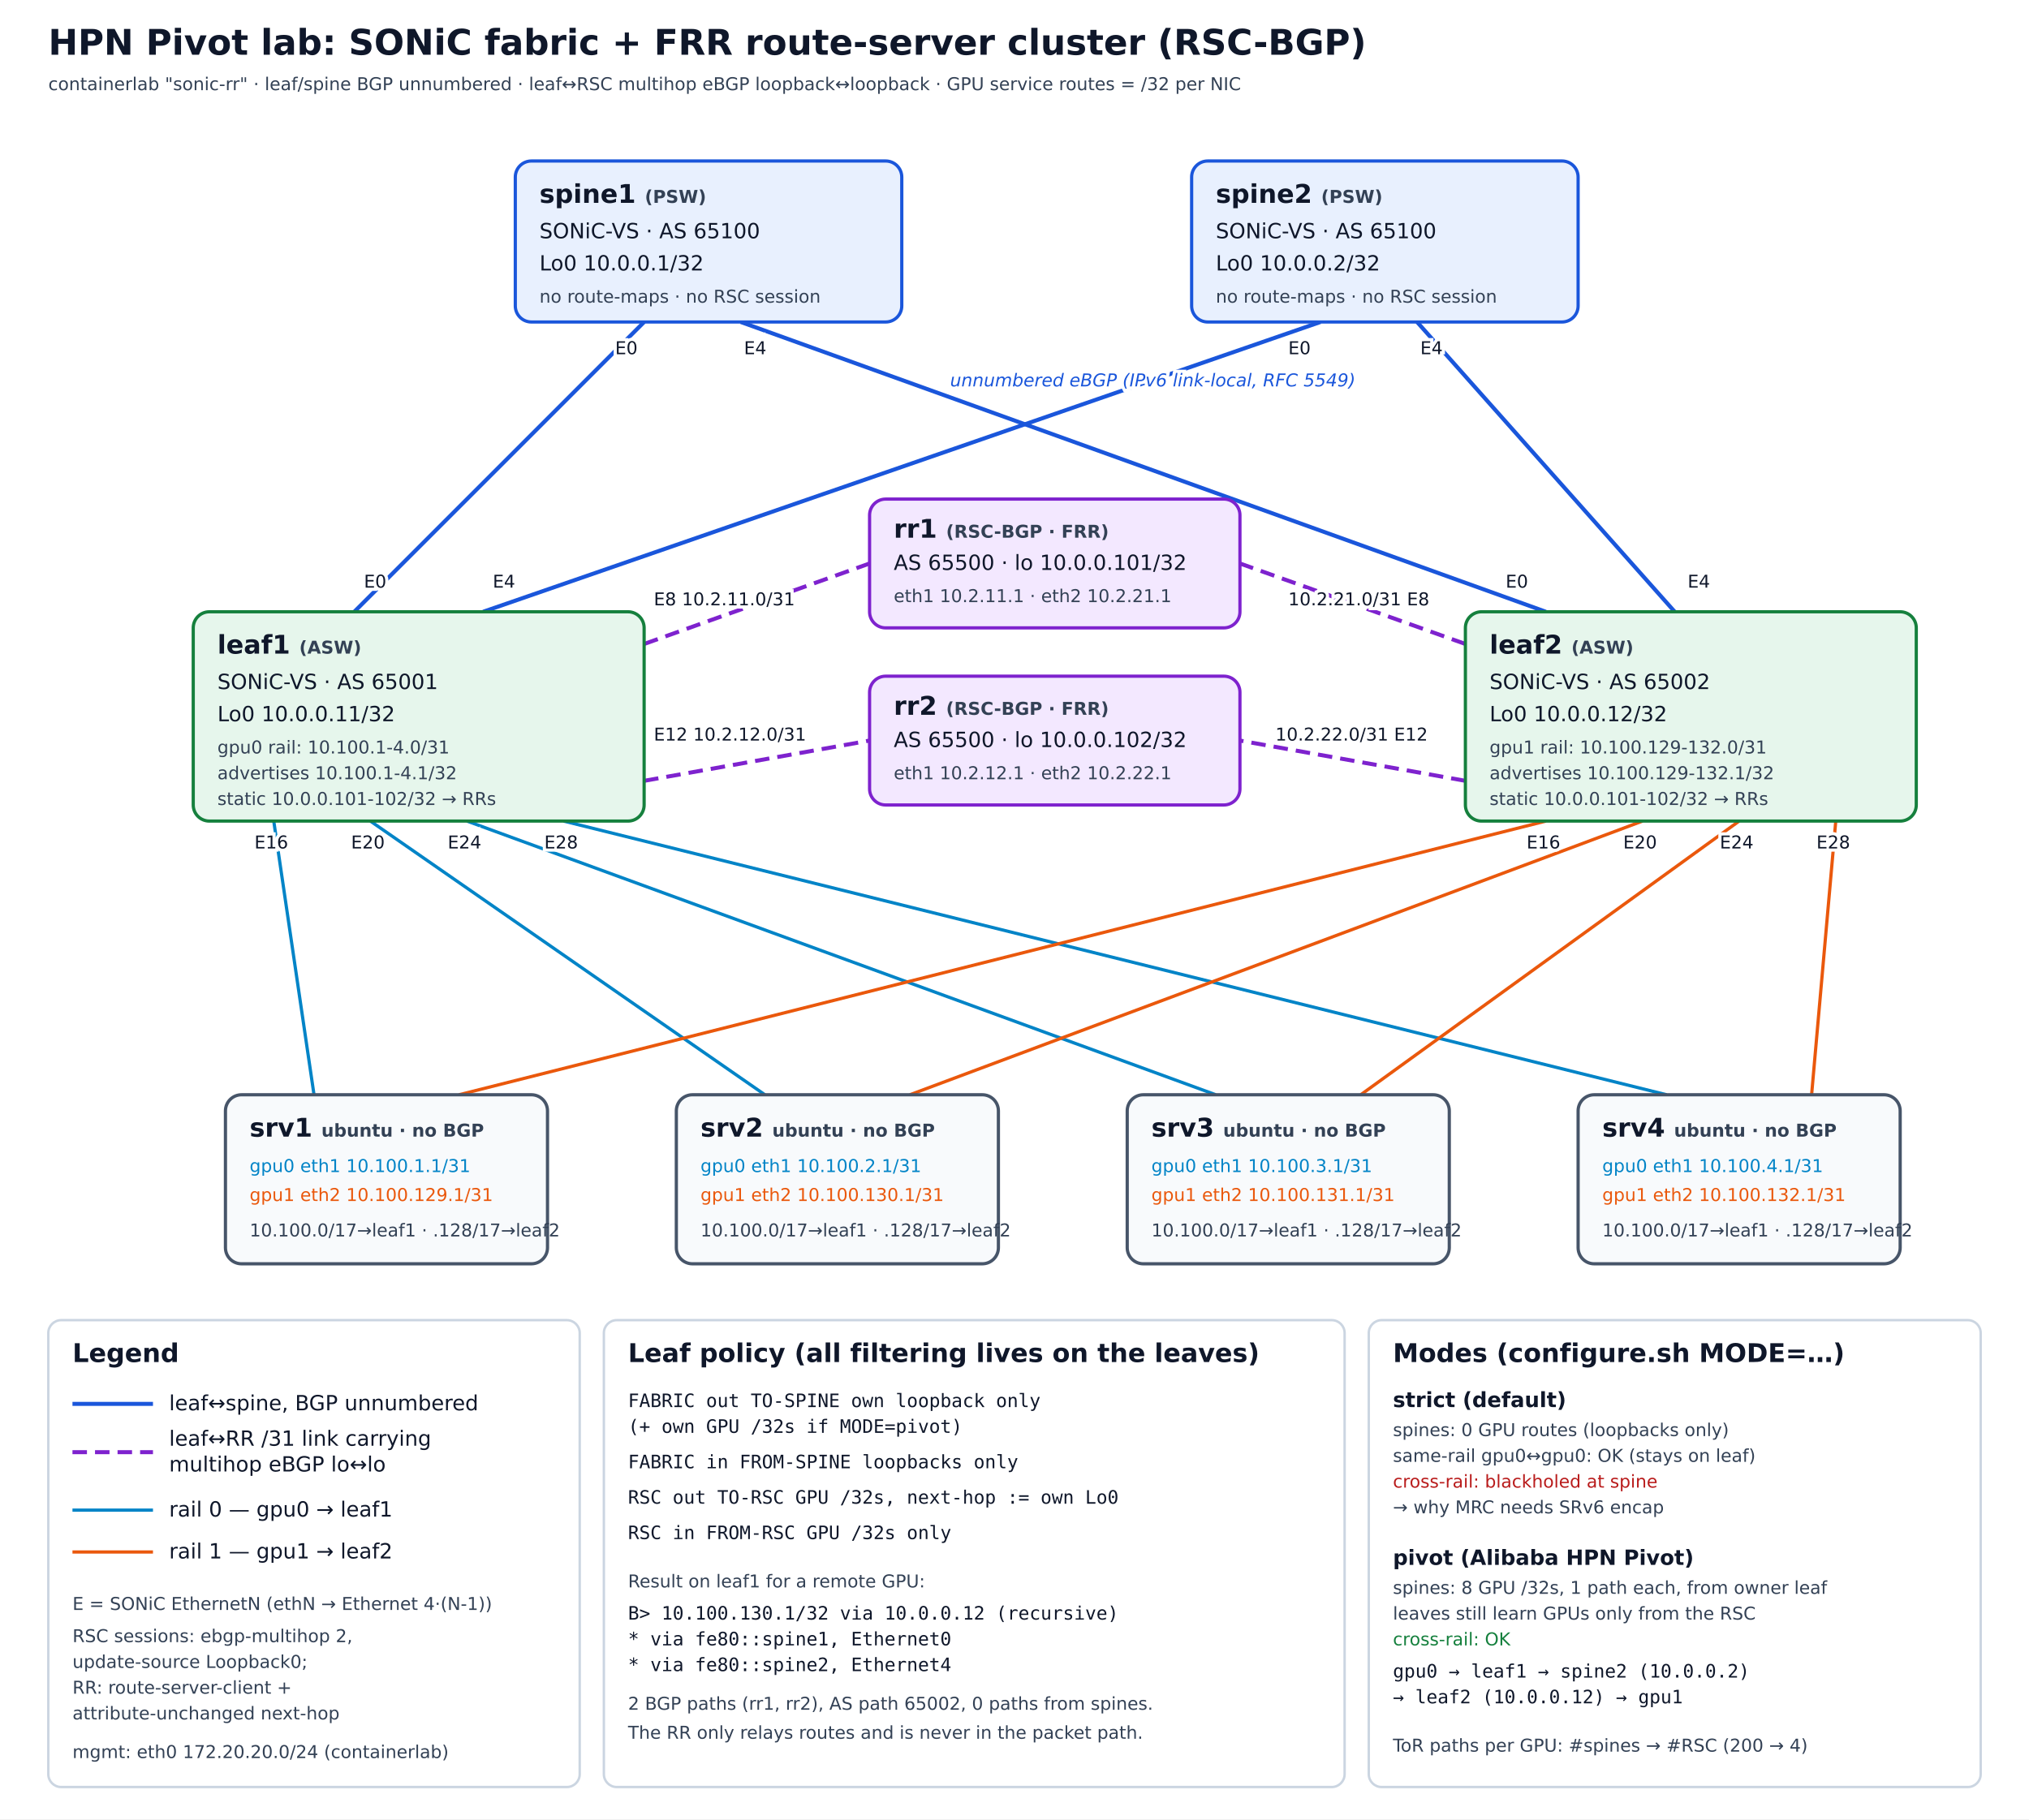
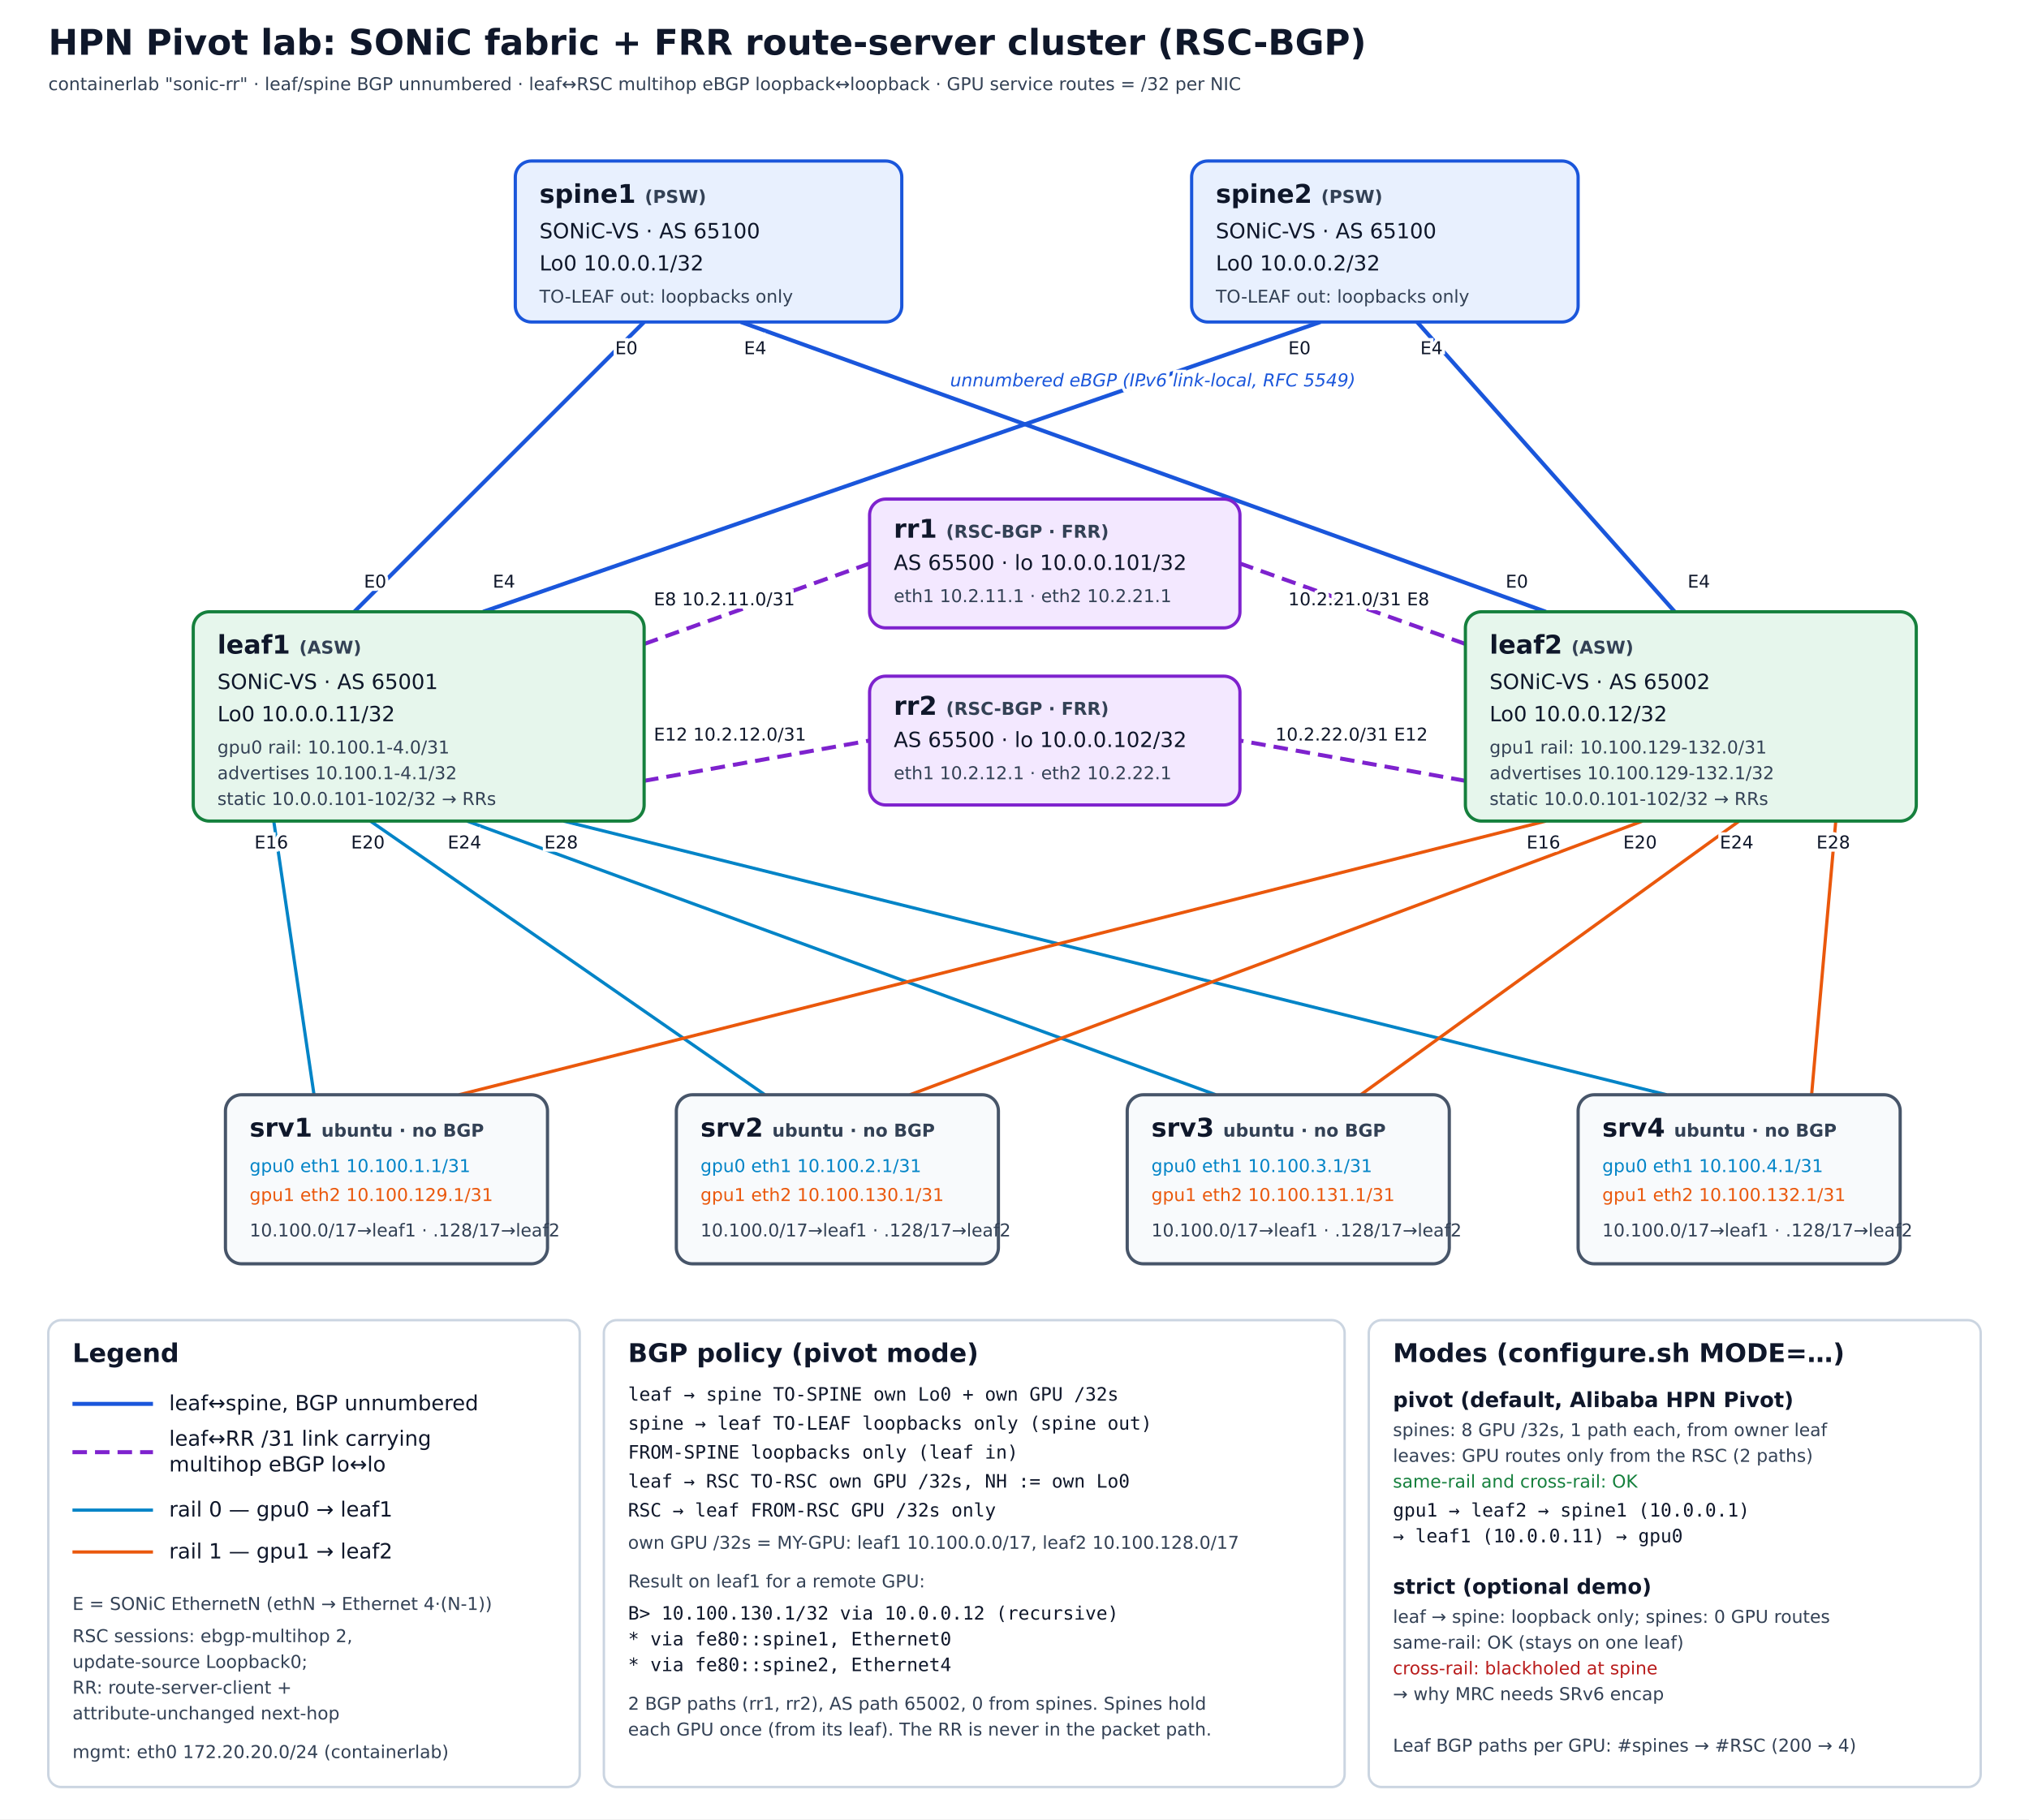
<svg xmlns="http://www.w3.org/2000/svg" width="1260" height="1130" viewBox="0 0 1260 1130" font-family="DejaVu Sans, Arial, sans-serif">
  <defs>
    <style>
      .box   { stroke-width: 2; rx: 10; }
      .spine { fill: #e8f0fe; stroke: #1a56db; }
      .leaf  { fill: #e6f6ec; stroke: #15803d; }
      .rr    { fill: #f3e8ff; stroke: #7e22ce; }
      .srv   { fill: #f8fafc; stroke: #475569; }
      .panel { fill: #ffffff; stroke: #cbd5e1; stroke-width: 1.5; }
      .t     { font-size: 13px; fill: #0f172a; }
      .h     { font-size: 16px; font-weight: bold; fill: #0f172a; }
      .s     { font-size: 11px; fill: #334155; }
      .m     { font-family: DejaVu Sans Mono, Consolas, monospace; font-size: 11.5px; fill: #0f172a; }
      .fab   { stroke: #1a56db; stroke-width: 2.5; fill: none; }
      .rsc   { stroke: #7e22ce; stroke-width: 2.5; fill: none; stroke-dasharray: 9 5; }
      .r0    { stroke: #0284c7; stroke-width: 2; fill: none; }
      .r1    { stroke: #ea580c; stroke-width: 2; fill: none; }
      .lbl   { font-size: 11px; fill: #0f172a; paint-order: stroke; stroke: #ffffff; stroke-width: 4px; }
    </style>
  </defs>
  <rect x="0" y="0" width="1260" height="1130" fill="#ffffff" />
  <text x="30" y="34" style="font-size:22px;font-weight:bold;fill:#0f172a">HPN Pivot lab: SONiC fabric + FRR route-server cluster (RSC-BGP)</text>
  <text x="30" y="56" class="s">containerlab "sonic-rr" · leaf/spine BGP unnumbered · leaf↔RSC multihop eBGP loopback↔loopback · GPU service routes = /32 per NIC</text>
  <g transform="translate(30,80)">
    <g>
      <path class="fab" d="M190,300 L370,120" />
      <path class="fab" d="M270,300 L790,120" />
      <path class="fab" d="M930,300 L430,120" />
      <path class="fab" d="M1010,300 L850,120" />
      <text class="lbl" x="196" y="285">E0</text>
      <text class="lbl" x="276" y="285">E4</text>
      <text class="lbl" x="905" y="285">E0</text>
      <text class="lbl" x="1018" y="285">E4</text>
      <text class="lbl" x="352" y="140">E0</text>
      <text class="lbl" x="432" y="140">E4</text>
      <text class="lbl" x="770" y="140">E0</text>
      <text class="lbl" x="852" y="140">E4</text>
      <text class="lbl" x="560" y="160" style="font-style:italic;fill:#1a56db">unnumbered eBGP (IPv6 link-local, RFC 5549)</text>
    </g>
    <g>
      <path class="rsc" d="M370,320 L510,270" />
      <path class="rsc" d="M370,405 L510,380" />
      <path class="rsc" d="M880,320 L740,270" />
      <path class="rsc" d="M880,405 L740,380" />
      <text class="lbl" x="376" y="296">E8 10.2.11.0/31</text>
      <text class="lbl" x="376" y="380">E12 10.2.12.0/31</text>
      <text class="lbl" x="770" y="296">10.2.21.0/31 E8</text>
      <text class="lbl" x="762" y="380">10.2.22.0/31 E12</text>
    </g>
    <g>
      <path class="r0" d="M140,430 L165,600" />
      <path class="r0" d="M200,430 L445,600" />
      <path class="r0" d="M260,430 L725,600" />
      <path class="r0" d="M320,430 L1005,600" />
      <text class="lbl" x="128" y="447">E16</text>
      <text class="lbl" x="188" y="447">E20</text>
      <text class="lbl" x="248" y="447">E24</text>
      <text class="lbl" x="308" y="447">E28</text>
    </g>
    <g>
      <path class="r1" d="M930,430 L255,600" />
      <path class="r1" d="M990,430 L535,600" />
      <path class="r1" d="M1050,430 L815,600" />
      <path class="r1" d="M1110,430 L1095,600" />
      <text class="lbl" x="918" y="447">E16</text>
      <text class="lbl" x="978" y="447">E20</text>
      <text class="lbl" x="1038" y="447">E24</text>
      <text class="lbl" x="1098" y="447">E28</text>
    </g>
    <g>
      <rect class="box spine" x="290" y="20" width="240" height="100" rx="10" />
      <text class="h" x="305" y="46">spine1 <tspan class="s">(PSW)</tspan>
      </text>
      <text class="t" x="305" y="68">SONiC-VS · AS 65100</text>
      <text class="t" x="305" y="88">Lo0 10.0.0.1/32</text>
-       <text class="s" x="305" y="108">no route-maps · no RSC session</text>
+       <text class="s" x="305" y="108">TO-LEAF out: loopbacks only</text>
      <rect class="box spine" x="710" y="20" width="240" height="100" rx="10" />
      <text class="h" x="725" y="46">spine2 <tspan class="s">(PSW)</tspan>
      </text>
      <text class="t" x="725" y="68">SONiC-VS · AS 65100</text>
      <text class="t" x="725" y="88">Lo0 10.0.0.2/32</text>
-       <text class="s" x="725" y="108">no route-maps · no RSC session</text>
+       <text class="s" x="725" y="108">TO-LEAF out: loopbacks only</text>
    </g>
    <g>
      <rect class="box leaf" x="90" y="300" width="280" height="130" rx="10" />
      <text class="h" x="105" y="326">leaf1 <tspan class="s">(ASW)</tspan>
      </text>
      <text class="t" x="105" y="348">SONiC-VS · AS 65001</text>
      <text class="t" x="105" y="368">Lo0 10.0.0.11/32</text>
      <text class="s" x="105" y="388">gpu0 rail: 10.100.1-4.0/31</text>
      <text class="s" x="105" y="404">advertises 10.100.1-4.1/32</text>
      <text class="s" x="105" y="420">static 10.0.0.101-102/32 → RRs</text>
      <rect class="box leaf" x="880" y="300" width="280" height="130" rx="10" />
      <text class="h" x="895" y="326">leaf2 <tspan class="s">(ASW)</tspan>
      </text>
      <text class="t" x="895" y="348">SONiC-VS · AS 65002</text>
      <text class="t" x="895" y="368">Lo0 10.0.0.12/32</text>
      <text class="s" x="895" y="388">gpu1 rail: 10.100.129-132.0/31</text>
      <text class="s" x="895" y="404">advertises 10.100.129-132.1/32</text>
      <text class="s" x="895" y="420">static 10.0.0.101-102/32 → RRs</text>
    </g>
    <g>
      <rect class="box rr" x="510" y="230" width="230" height="80" rx="10" />
      <text class="h" x="525" y="254">rr1 <tspan class="s">(RSC-BGP · FRR)</tspan>
      </text>
      <text class="t" x="525" y="274">AS 65500 · lo 10.0.0.101/32</text>
      <text class="s" x="525" y="294">eth1 10.2.11.1 · eth2 10.2.21.1</text>
      <rect class="box rr" x="510" y="340" width="230" height="80" rx="10" />
      <text class="h" x="525" y="364">rr2 <tspan class="s">(RSC-BGP · FRR)</tspan>
      </text>
      <text class="t" x="525" y="384">AS 65500 · lo 10.0.0.102/32</text>
      <text class="s" x="525" y="404">eth1 10.2.12.1 · eth2 10.2.22.1</text>
    </g>
    <g>
      <rect class="box srv" x="110" y="600" width="200" height="105" rx="10" />
      <text class="h" x="125" y="626">srv1 <tspan class="s">ubuntu · no BGP</tspan>
      </text>
      <text class="s" x="125" y="648" style="fill:#0284c7">gpu0 eth1 10.100.1.1/31</text>
      <text class="s" x="125" y="666" style="fill:#ea580c">gpu1 eth2 10.100.129.1/31</text>
      <text class="s" x="125" y="688">10.100.0/17→leaf1 · .128/17→leaf2</text>
      <rect class="box srv" x="390" y="600" width="200" height="105" rx="10" />
      <text class="h" x="405" y="626">srv2 <tspan class="s">ubuntu · no BGP</tspan>
      </text>
      <text class="s" x="405" y="648" style="fill:#0284c7">gpu0 eth1 10.100.2.1/31</text>
      <text class="s" x="405" y="666" style="fill:#ea580c">gpu1 eth2 10.100.130.1/31</text>
      <text class="s" x="405" y="688">10.100.0/17→leaf1 · .128/17→leaf2</text>
      <rect class="box srv" x="670" y="600" width="200" height="105" rx="10" />
      <text class="h" x="685" y="626">srv3 <tspan class="s">ubuntu · no BGP</tspan>
      </text>
      <text class="s" x="685" y="648" style="fill:#0284c7">gpu0 eth1 10.100.3.1/31</text>
      <text class="s" x="685" y="666" style="fill:#ea580c">gpu1 eth2 10.100.131.1/31</text>
      <text class="s" x="685" y="688">10.100.0/17→leaf1 · .128/17→leaf2</text>
      <rect class="box srv" x="950" y="600" width="200" height="105" rx="10" />
      <text class="h" x="965" y="626">srv4 <tspan class="s">ubuntu · no BGP</tspan>
      </text>
      <text class="s" x="965" y="648" style="fill:#0284c7">gpu0 eth1 10.100.4.1/31</text>
      <text class="s" x="965" y="666" style="fill:#ea580c">gpu1 eth2 10.100.132.1/31</text>
      <text class="s" x="965" y="688">10.100.0/17→leaf1 · .128/17→leaf2</text>
    </g>
    <g>
      <rect class="panel" x="0" y="740" width="330" height="290" rx="8" />
      <text class="h" x="15" y="766">Legend</text>
      <path class="fab" d="M15,792 L65,792" />
      <text class="t" x="75" y="796">leaf↔spine, BGP unnumbered</text>
      <path class="rsc" d="M15,822 L65,822" />
      <text class="t" x="75" y="818">leaf↔RR /31 link carrying</text>
      <text class="t" x="75" y="834">multihop eBGP lo↔lo</text>
      <path class="r0" d="M15,858 L65,858" />
      <text class="t" x="75" y="862">rail 0 — gpu0 → leaf1</text>
      <path class="r1" d="M15,884 L65,884" />
      <text class="t" x="75" y="888">rail 1 — gpu1 → leaf2</text>
      <text class="s" x="15" y="920">E = SONiC EthernetN (ethN → Ethernet 4·(N-1))</text>
      <text class="s" x="15" y="940">RSC sessions: ebgp-multihop 2,</text>
      <text class="s" x="15" y="956">update-source Loopback0;</text>
      <text class="s" x="15" y="972">RR: route-server-client +</text>
      <text class="s" x="15" y="988">attribute-unchanged next-hop</text>
      <text class="s" x="15" y="1012">mgmt: eth0 172.20.20.0/24 (containerlab)</text>
    </g>
    <g>
      <rect class="panel" x="345" y="740" width="460" height="290" rx="8" />
-       <text class="h" x="360" y="766">Leaf policy (all filtering lives on the leaves)</text>
-       <text class="m" x="360" y="794">FABRIC out  TO-SPINE   own loopback only</text>
-       <text class="m" x="360" y="810">                       (+ own GPU /32s if MODE=pivot)</text>
-       <text class="m" x="360" y="832">FABRIC in   FROM-SPINE loopbacks only</text>
-       <text class="m" x="360" y="854">RSC    out  TO-RSC     GPU /32s, next-hop := own Lo0</text>
-       <text class="m" x="360" y="876">RSC    in   FROM-RSC   GPU /32s only</text>
+       <text class="h" x="360" y="766">BGP policy (pivot mode)</text>
+       <text class="m" x="360" y="790">leaf  → spine TO-SPINE   own Lo0 + own GPU /32s</text>
+       <text class="m" x="360" y="808">spine → leaf  TO-LEAF    loopbacks only (spine out)</text>
+       <text class="m" x="360" y="826">              FROM-SPINE loopbacks only (leaf in)</text>
+       <text class="m" x="360" y="844">leaf  → RSC   TO-RSC     own GPU /32s, NH := own Lo0</text>
+       <text class="m" x="360" y="862">RSC   → leaf  FROM-RSC   GPU /32s only</text>
+       <text class="s" x="360" y="882">own GPU /32s = MY-GPU: leaf1 10.100.0.0/17, leaf2 10.100.128.0/17</text>
      <text class="s" x="360" y="906">Result on leaf1 for a remote GPU:</text>
      <text class="m" x="360" y="926">B&gt; 10.100.130.1/32 via 10.0.0.12 (recursive)</text>
      <text class="m" x="360" y="942">     * via fe80::spine1, Ethernet0</text>
      <text class="m" x="360" y="958">     * via fe80::spine2, Ethernet4</text>
-       <text class="s" x="360" y="982">2 BGP paths (rr1, rr2), AS path 65002, 0 paths from spines.</text>
-       <text class="s" x="360" y="1000">The RR only relays routes and is never in the packet path.</text>
+       <text class="s" x="360" y="982">2 BGP paths (rr1, rr2), AS path 65002, 0 from spines. Spines hold</text>
+       <text class="s" x="360" y="998">each GPU once (from its leaf). The RR is never in the packet path.</text>
    </g>
    <g>
      <rect class="panel" x="820" y="740" width="380" height="290" rx="8" />
      <text class="h" x="835" y="766">Modes (configure.sh MODE=…)</text>
-       <text class="t" x="835" y="794" style="font-weight:bold">strict (default)</text>
-       <text class="s" x="835" y="812">spines: 0 GPU routes (loopbacks only)</text>
-       <text class="s" x="835" y="828">same-rail gpu0↔gpu0: OK (stays on leaf)</text>
-       <text class="s" x="835" y="844" style="fill:#b91c1c">cross-rail: blackholed at spine</text>
-       <text class="s" x="835" y="860">→ why MRC needs SRv6 encap</text>
-       <text class="t" x="835" y="892" style="font-weight:bold">pivot (Alibaba HPN Pivot)</text>
-       <text class="s" x="835" y="910">spines: 8 GPU /32s, 1 path each, from owner leaf</text>
-       <text class="s" x="835" y="926">leaves still learn GPUs only from the RSC</text>
-       <text class="s" x="835" y="942" style="fill:#15803d">cross-rail: OK</text>
-       <text class="m" x="835" y="962">gpu0 → leaf1 → spine2 (10.0.0.2)</text>
-       <text class="m" x="835" y="978">     → leaf2 (10.0.0.12) → gpu1</text>
-       <text class="s" x="835" y="1008">ToR paths per GPU: #spines → #RSC (200 → 4)</text>
+       <text class="t" x="835" y="794" style="font-weight:bold">pivot (default, Alibaba HPN Pivot)</text>
+       <text class="s" x="835" y="812">spines: 8 GPU /32s, 1 path each, from owner leaf</text>
+       <text class="s" x="835" y="828">leaves: GPU routes only from the RSC (2 paths)</text>
+       <text class="s" x="835" y="844" style="fill:#15803d">same-rail and cross-rail: OK</text>
+       <text class="m" x="835" y="862">gpu1 → leaf2 → spine1 (10.0.0.1)</text>
+       <text class="m" x="835" y="878">     → leaf1 (10.0.0.11) → gpu0</text>
+       <text class="t" x="835" y="910" style="font-weight:bold">strict (optional demo)</text>
+       <text class="s" x="835" y="928">leaf → spine: loopback only; spines: 0 GPU routes</text>
+       <text class="s" x="835" y="944">same-rail: OK (stays on one leaf)</text>
+       <text class="s" x="835" y="960" style="fill:#b91c1c">cross-rail: blackholed at spine</text>
+       <text class="s" x="835" y="976">→ why MRC needs SRv6 encap</text>
+       <text class="s" x="835" y="1008">Leaf BGP paths per GPU: #spines → #RSC (200 → 4)</text>
    </g>
  </g>
</svg>
